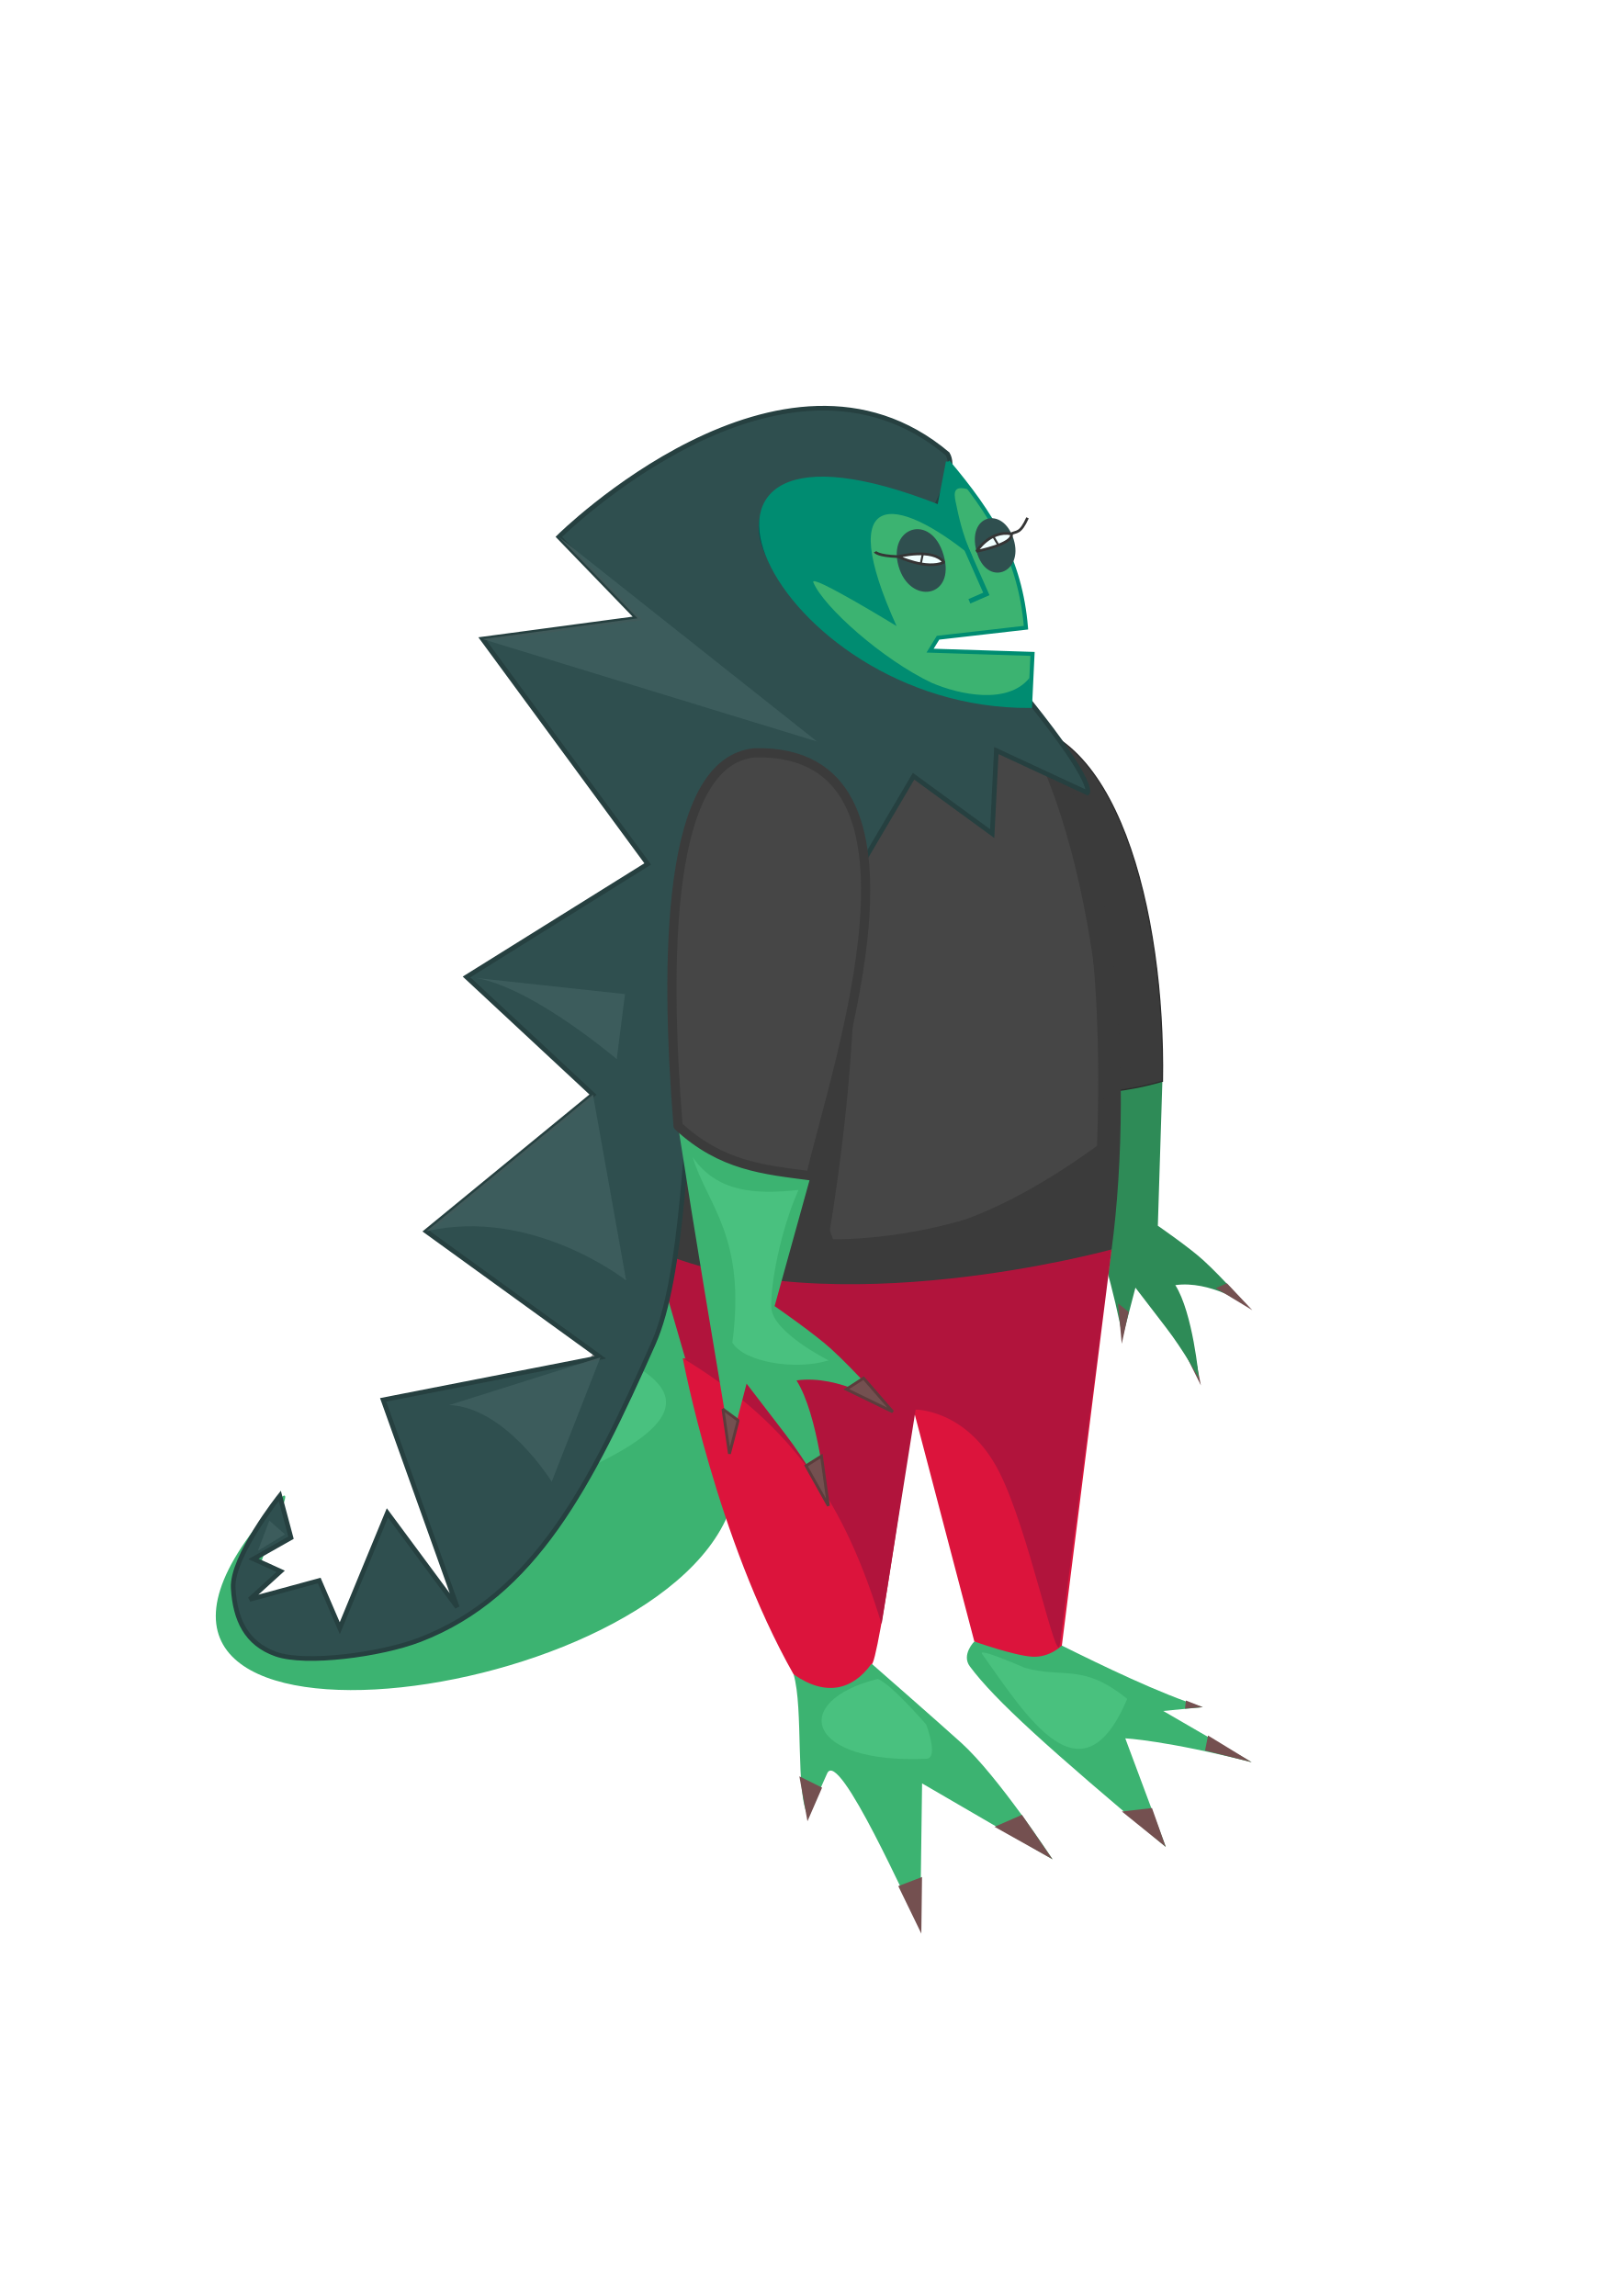
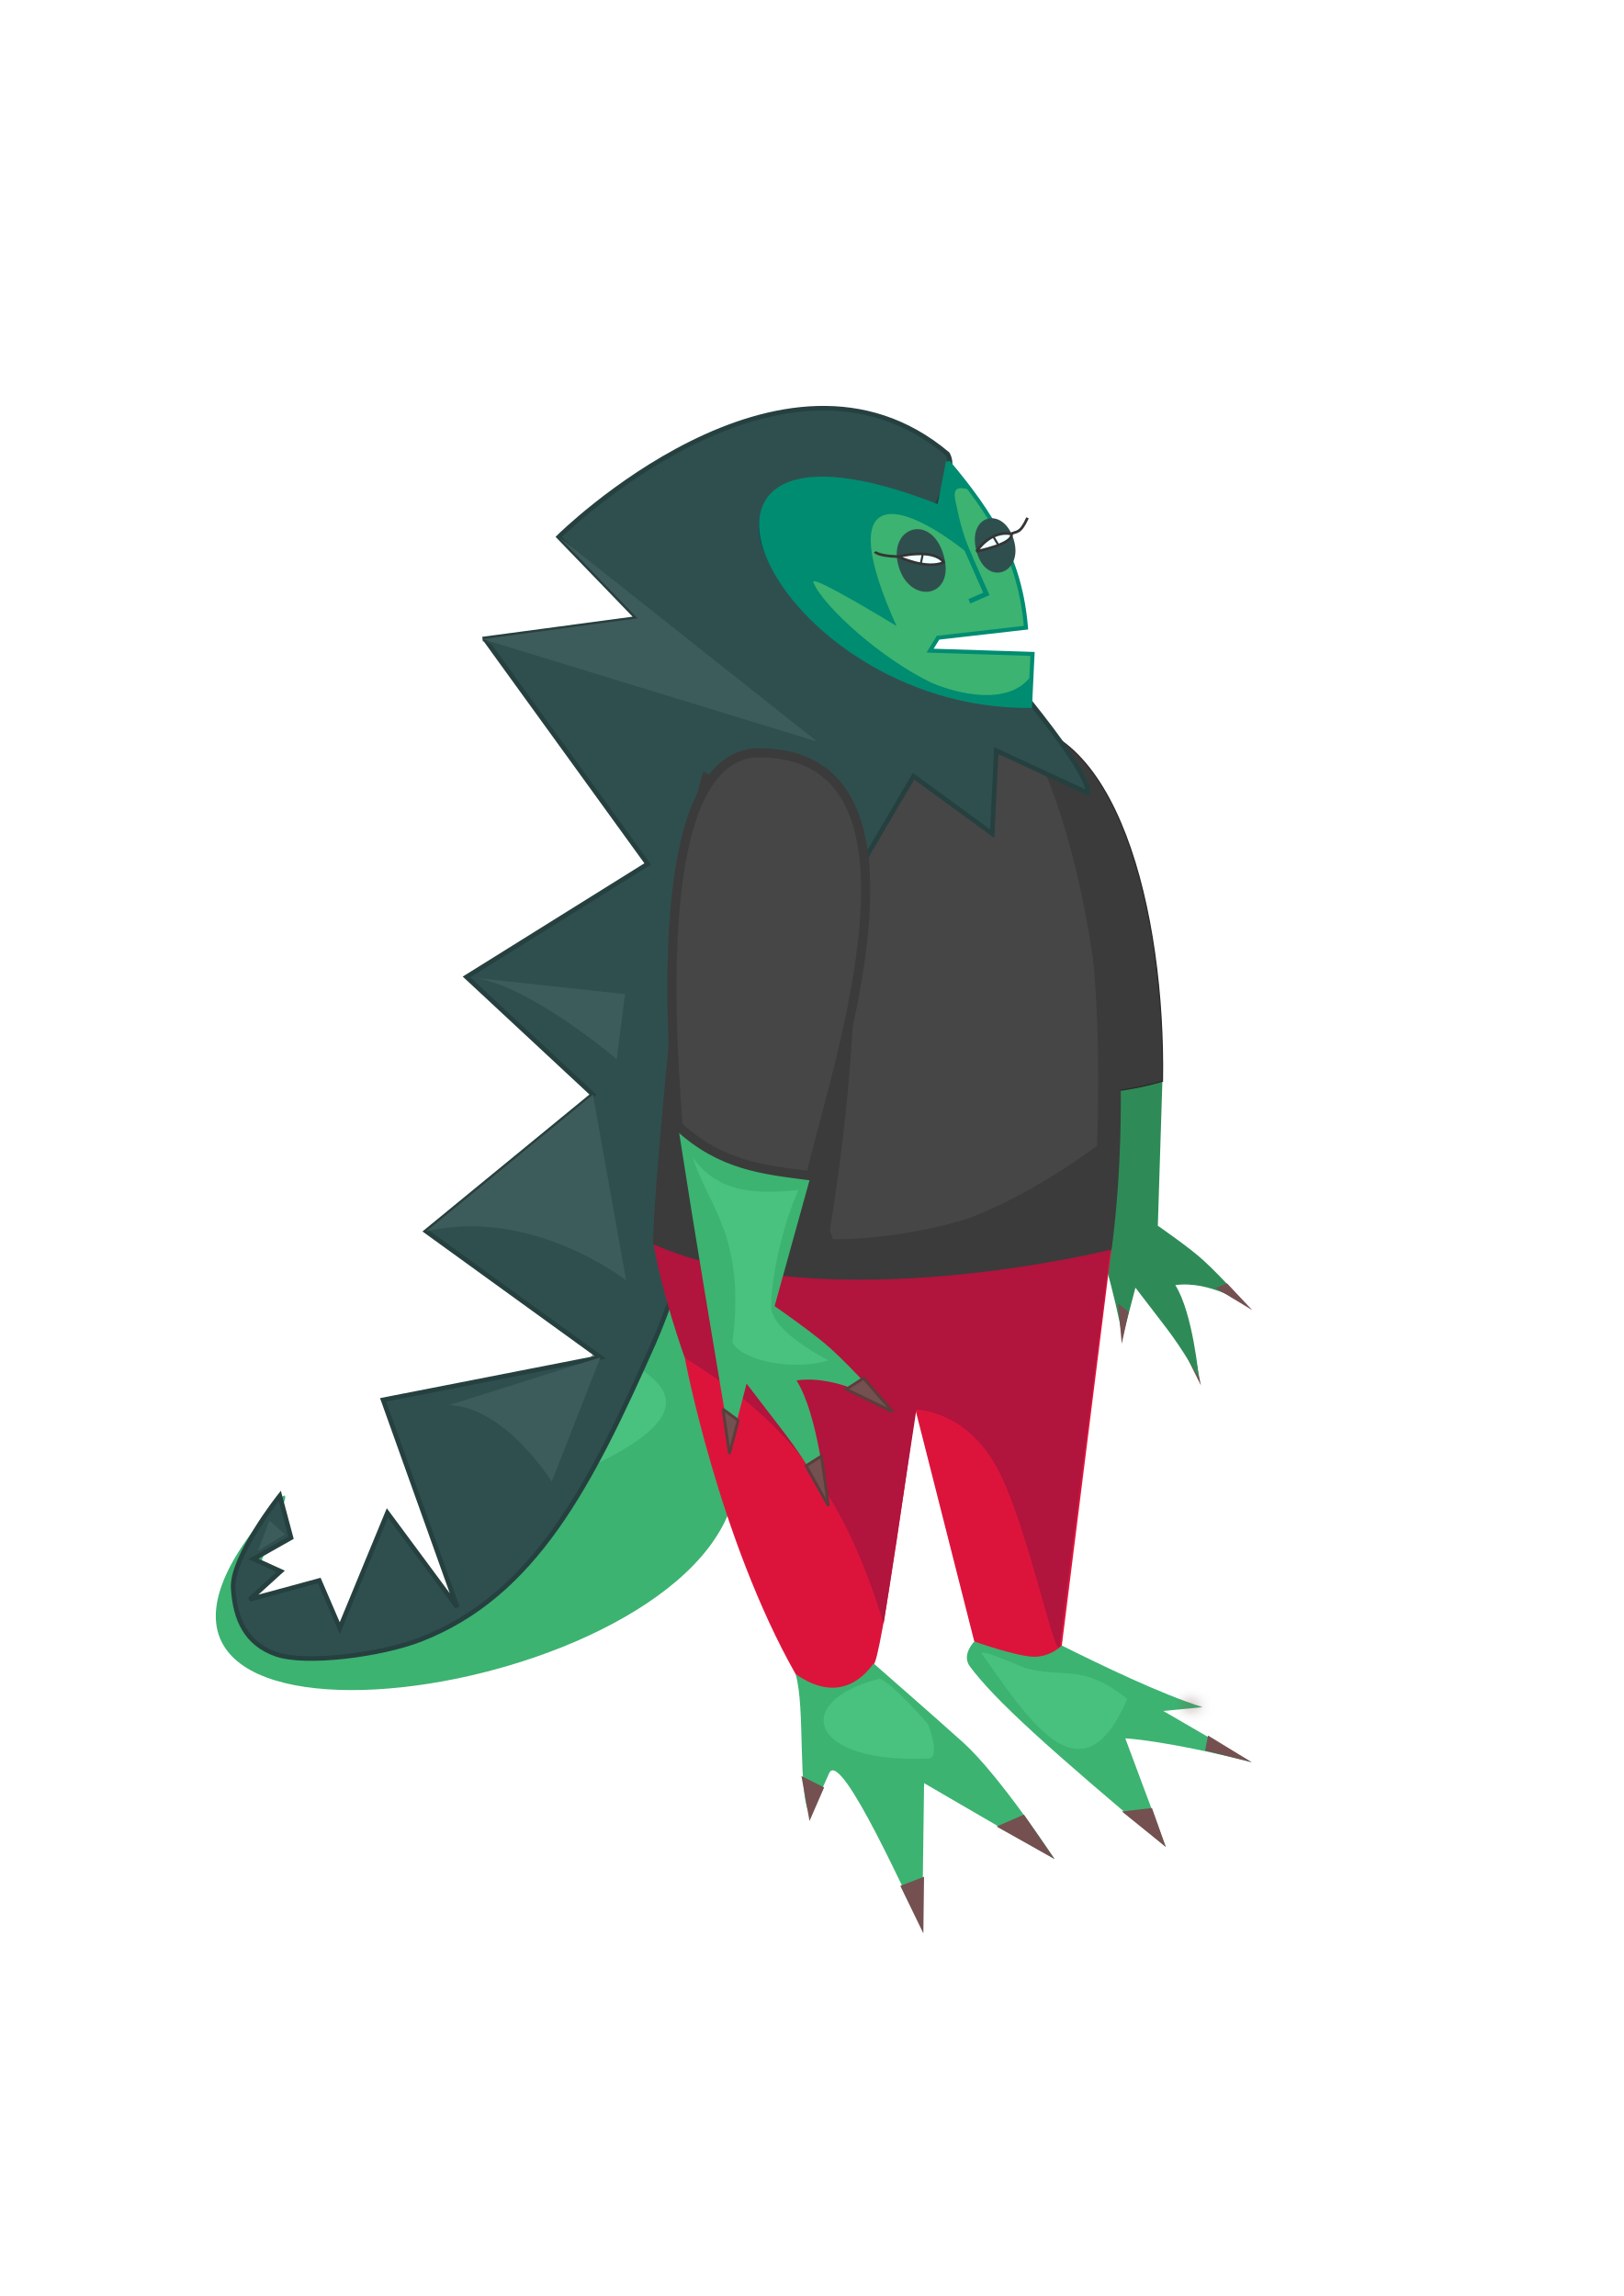
<svg xmlns="http://www.w3.org/2000/svg" width="210mm" height="297mm" version="1.1" viewBox="0 0 210 297">
  <style />
+   <defs>
+     <filter id="filter10247" x="-.875" y="-1.907" width="2.751" height="4.814" color-interpolation-filters="sRGB">
+       <feGaussianBlur stdDeviation="0.838" />
+     </filter>
+   </defs>
+   <g>
+     <g>
+       <path d="m50.634 212.44-0.533-16.736 9.037 12.2" fill="#008c00" style="mix-blend-mode:luminosity" />
+       <path d="m35.819 210.43 5.473-5.978 2.654 6.167" fill="#008c00" style="mix-blend-mode:luminosity" />
+       <path d="m32.175 206.4-0.241-2.191 3.462-0.84" fill="#008c00" style="mix-blend-mode:luminosity" />
+       <path d="m94.344 195.46c-10.086 26.343-92.736 35.795-57.933-1.797 2.77-2.209-7.625 14.817-2.138 17.126 7.995 3.365 24.414-2.982 27.964-6.81 8.627-9.304 23.974-36.603 23.974-36.603" fill="#3cb371" />
+       <path d="m82.254 176.74c7.439 4.431 6.403 9.947-23.116 19.52l19.805-23.797" fill="#49c17f" style="mix-blend-mode:luminosity" />
+       <path d="m62.719 82.669 21.055 29.088-23.438 14.617 16.355 15.219-21.562 17.688 22.526 16.298-28.102 5.502 9.585 26.823-9.037-12.2-6.155 14.914-2.654-6.167-8.999 2.445 4.008-3.639-3.516-1.599 4.851-2.745-1.448-5.423s-6.275 7.9-6.026 11.966 1.69 7.152 5.52 8.514 13.533 0.097 18.612-1.858c14.909-5.737 22.149-20.175 30.216-38.329 7.688-17.301 18.041-68.279 18.041-68.279" fill="#2f4f4f" stroke="#264040" stroke-width=".6" style="mix-blend-mode:normal" />
+       <path d="m80.985 165.64s-12.101-9.55-25.856-6.36l21.562-17.688" fill="#008c00" style="mix-blend-mode:luminosity" />
+       <path d="m79.765 137.01s-12.093-10.324-19.429-10.64l20.498 2.221" fill="#008c00" style="mix-blend-mode:luminosity" />
+       <path d="m62.412 82.669 20.039-2.683-10.175-10.541 33.405 26.48" fill="#008c00" style="mix-blend-mode:luminosity" />
+       <path d="m71.356 191.67s-5.915-9.605-13.25-9.921l19.55-6.17" fill="#008c00" style="mix-blend-mode:luminosity" />
+       <path d="m33.354 200.61 1.484-3.915 2.021 1.782" fill="#008c00" style="mix-blend-mode:luminosity" />
+     </g>
+   </g>
  <g>
    <g id="left-arm">
      <path d="m152.87 174.27 1.259-1.076 1.188 6.018z" fill="#745050" />
      <path d="m135.76 140.6s9.364-2.26 14.575-0.74l-0.586 18.697s4.054 2.795 5.866 4.45c2.547 2.326 5.48 5.722 5.48 5.722s-4.564-3.115-9.086-2.492c2.272 3.586 3.039 11.985 3.039 11.985s-2.029-3.616-4.21-6.452c-1.05-1.366-3.989-5.202-3.989-5.202l-1.675 6.422c-1.722-10.32-9.415-32.392-9.415-32.392z" fill="#2e8b57" />
      <path d="m145.98 169.71-0.899 4.116-0.474-5.218z" fill="#745050" />
      <path d="m157.24 166.62 1.445-0.616 3.287 3.48z" fill="#745050" />
      <path d="m150.34 139.86c-9.598 2.758-14.575 0.74-14.575 0.74 0 0-19.529-45.989-6.687-47.045 15.333-1.261 21.613 24.509 21.263 46.305z" fill="#3b3b3b" stroke="#2c2c2c" stroke-width=".166" />
    </g>
  </g>
  <g>
-     <g id="left-leg" transform="translate(15.119 20.411)">
-       <path d="m128.65 141.21-6.435 51.241c1.917 7.992-5.814 3.192-11.319-0.526l-7.872-30.014" fill="#dc143c" />
-       <path d="m128.65 141.21-6.7 51.116c-0.41 3.129-3.978-14.742-7.838-22.335-4.217-8.297-11.087-8.08-11.087-8.08z" fill="#b1b1b1" stop-color="#000000" style="font-variation-settings:normal;mix-blend-mode:darken;paint-order:stroke markers fill" />
-       <path d="m122.21 192.45c5.031 2.503 12.787 6.274 18.222 7.968l-5.105 0.493 11.433 6.633c-11.126-2.838-16.342-3.091-16.342-3.091l5.237 14.041c-15.112-12.688-22.093-18.967-25.345-23.355-1.114-1.503 0.581-3.214 0.581-3.214s5.119 1.819 7.473 1.966c2.3 0.144 3.846-1.44 3.846-1.44z" fill="#3cb371" stop-color="#000000" style="font-variation-settings:normal;mix-blend-mode:normal;paint-order:markers fill stroke" />
-       <path d="m130.67 199.35c-5.872 13.855-12.968 2.344-18.774-5.818-0.614-0.899 5.513 1.797 5.513 1.797 5.075 1.417 7.494-0.647 13.261 4.021z" fill="#0cc8fc" stop-color="#000000" style="font-variation-settings:normal;mix-blend-mode:luminosity;paint-order:stroke markers fill" />
-       <path d="m133.87 213.47 1.783 5.029-5.673-4.582z" fill="#745050" />
-       <path d="m141.12 204.09 5.643 3.451-6.027-1.507z" fill="#745050" />
-       <path d="m138.26 199.56 2.178 0.858-2.296 0.196z" fill="#745050" />
+     <g id="left-leg">
+       <path d="m143.84 160.84-6.513 52.017c1.917 7.992-5.814 3.192-11.319-0.526l-7.654-30.159z" fill="#dc143c" />
+       <path d="m143.72 160.7-6.649 52.037c-0.4 3.131-3.978-14.742-7.838-22.335-4.217-8.297-11.087-8.08-11.087-8.08z" fill="#b1b1b1" stop-color="#000000" style="font-variation-settings:normal;mix-blend-mode:darken;paint-order:stroke markers fill" />
+       <path d="m137.33 212.86c5.031 2.503 12.787 6.274 18.222 7.968l-5.105 0.493 11.433 6.633c-11.126-2.838-16.342-3.091-16.342-3.091l5.237 14.041c-15.112-12.688-22.093-18.967-25.345-23.355-1.114-1.503 0.581-3.214 0.581-3.214s5.119 1.819 7.473 1.966c2.3 0.144 3.846-1.44 3.846-1.44z" fill="#3cb371" stop-color="#000000" style="font-variation-settings:normal;mix-blend-mode:normal;paint-order:markers fill stroke" />
+       <path d="m145.78 219.77c-5.872 13.855-12.968 2.344-18.774-5.818-0.614-0.899 5.513 1.797 5.513 1.797 5.075 1.417 7.494-0.647 13.261 4.021z" fill="#0cc8fc" stop-color="#000000" style="font-variation-settings:normal;mix-blend-mode:luminosity;paint-order:stroke markers fill" />
+       <path d="m148.99 233.88 1.783 5.029-5.673-4.582z" fill="#745050" />
+       <path d="m156.24 224.5 5.643 3.451-6.027-1.507z" fill="#745050" />
+       <path d="m153.38 219.97 2.178 0.858-2.296 0.196z" fill="#745050" filter="url(#filter10247)" />
    </g>
  </g>
  <g>
    <g id="pelvis">
-       <path d="m84.51 160.72c48.932 3.326 59.256 0.898 59.256 0.898s-8.77 20.697-25.626 20.701c-10.234 2e-3 -29.739-6.15-29.739-6.15s-4.547-8.809-3.892-15.449" fill="#b1143c" />
+       <path d="m84.51 160.72c48.932 3.326 59.256 0.898 59.256 0.898s-8.77 20.697-25.626 20.701c-10.234 2e-3 -29.567-6.647-29.567-6.647s-3.082-8.619-4.064-14.951" fill="#b1143c" />
+     </g>
+   </g>
+   <g>
+     <g id="right-leg">
+       <path d="m112.74 214.96s8.779 7.679 11.864 10.473c4.721 4.277 11.783 15.045 11.783 15.045l-16.872-9.819-0.246 18.543c-1.348-2.249-10.517-23.224-12.033-19.828l-2.445 5.479c-1.683-2.739-0.59-13.983-1.899-18.311 0 0 4.019 1.672 6.02 1.233 1.547-0.34 3.828-2.816 3.828-2.816z" fill="#3cb371" />
+       <path d="m88.57 175.67 29.833 6.622s-4.619 34.06-5.459 32.94c-2.405 3.322-5.875 4.256-10.049 1.316-9.936-17.569-14.325-40.877-14.325-40.877" fill="#dc143c" />
+       <path d="m120.64 168.46-6.354 41.603c-4.728-15.507-11.287-25.645-25.712-34.396z" fill="#b1143c" stop-color="#000000" style="font-variation-settings:normal;mix-blend-mode:normal;paint-order:stroke markers fill" />
+       <path d="m113.76 217.15c1.583 0.465 6.288 5.89 6.288 5.89s1.664 4.374 0.035 4.432c-15.657 0.713-17.745-7.457-6.323-10.323z" fill="#49c17e" stop-color="#000000" style="font-variation-settings:normal;mix-blend-mode:luminosity;paint-order:stroke markers fill" />
+       <path d="m106.59 231.21-1.893 4.347-1.044-5.81z" fill="#745050" />
+       <path d="m119.51 242.77-0.089 7.321-2.982-6.144z" fill="#745050" />
+       <path d="m132.43 234.73 3.961 5.75-7.501-4.205z" fill="#745050" />
    </g>
  </g>
  <g>
    <g id="torso">
      <path d="m142.43 148.52c-28.032 20.406-39.013 8.983-57.569 11.7l22.275 0.089c-23.113-64.84 39.082-115.25 35.294-11.789z" fill="#464646" stroke="#3b3b3b" stroke-width="1.119" />
-       <path d="m143.77 161.62s-36.375 10.058-59.024 0.104c0.103-7.559 2.367-32.959 2.367-32.959 2.052-41.923 10.185-43.882 22.774-29.108 1.63 21.134 0.713 39.847-2.747 60.656 14.15 0.088 28.848-5.478 34.508-11.274 2.669-2.734 0.815-39.667-10.526-57 13.626 9.932 15.617 47.403 12.648 69.581z" fill="#3b3b3b" style="mix-blend-mode:normal" />
+       <path d="m143.77 161.62s-36.664 9.262-59.313-0.692c0.103-7.559 2.656-32.163 2.656-32.163 2.052-41.923 10.185-43.882 22.774-29.108 1.63 21.134 0.713 39.847-2.747 60.656 14.15 0.088 28.848-5.478 34.508-11.274 2.669-2.734 0.815-39.667-10.526-57 13.626 9.932 15.617 47.403 12.648 69.581z" fill="#3b3b3b" style="mix-blend-mode:normal" />
    </g>
  </g>
  <g>
    <g id="head">
-       <path d="m50.634 212.44-0.533-16.736 9.037 12.2" fill="#008c00" style="mix-blend-mode:luminosity" />
-       <path d="m35.819 210.43 5.473-5.978 2.654 6.167" fill="#008c00" style="mix-blend-mode:luminosity" />
-       <path d="m32.175 206.4-0.241-2.191 3.462-0.84" fill="#008c00" style="mix-blend-mode:luminosity" />
-       <path d="m94.344 195.46c-10.086 26.343-92.736 35.795-57.933-1.797 2.77-2.209-7.625 14.817-2.138 17.126 7.995 3.365 24.414-2.982 27.964-6.81 8.627-9.304 23.974-36.603 23.974-36.603" fill="#3cb371" />
-       <path d="m82.254 176.74c7.439 4.431 6.403 9.947-23.116 19.52l19.805-23.797" fill="#49c17f" style="mix-blend-mode:luminosity" />
-       <path d="m84.51 173.78c7.688-17.301 1.519-74.122 16.884-69.147 3.728 1.207 9.959 7.333 9.959 7.333l6.801-11.557 10.171 7.42 0.536-10.742 11.792 5.476s1.137-1.07-7.43-11.777c-30.098-8.676-7.41-26.448-10.667-32.065-21.338-17.977-50.28 10.723-50.28 10.723l10.175 10.541-20.039 2.683 21.362 29.088-23.438 14.617 16.355 15.219-21.562 17.688 22.526 16.298-28.102 5.502 9.585 26.823-9.037-12.2-6.155 14.914-2.654-6.167-8.999 2.445 4.008-3.639-3.516-1.599 4.851-2.745-1.448-5.423s-6.275 7.9-6.026 11.966 1.69 7.152 5.52 8.514 13.533 0.097 18.612-1.858c14.909-5.737 22.149-20.175 30.216-38.329z" fill="#2f4f4f" stroke="#264040" stroke-width=".6" style="mix-blend-mode:normal" />
-       <path d="m80.985 165.64s-12.101-9.55-25.856-6.36l21.562-17.688" fill="#008c00" style="mix-blend-mode:luminosity" />
-       <path d="m79.765 137.01s-12.093-10.324-19.429-10.64l20.498 2.221" fill="#008c00" style="mix-blend-mode:luminosity" />
+       <path d="m111.35 111.97 6.801-11.557 10.171 7.42 0.536-10.742 11.792 5.476s1.137-1.07-7.43-11.777c-30.098-8.676-7.41-26.448-10.667-32.065-21.338-17.977-50.28 10.723-50.28 10.723l10.175 10.541-20.039 2.683" fill="#2f4f4f" stroke="#264040" stroke-width=".6" style="mix-blend-mode:normal" />
      <path d="m62.412 82.669 20.039-2.683-10.175-10.541 33.405 26.48" fill="#008c00" style="mix-blend-mode:luminosity" />
-       <path d="m71.356 191.67s-5.915-9.605-13.25-9.921l19.55-6.17" fill="#008c00" style="mix-blend-mode:luminosity" />
-       <path d="m33.354 200.61 1.484-3.915 2.021 1.782" fill="#008c00" style="mix-blend-mode:luminosity" />
      <path d="m122.52 84.552-1.13-1.435-1.081 1.556 2.21-0.121" fill="#a0522d" opacity=".86" stroke="#800000" stroke-width=".31" style="mix-blend-mode:lighten;paint-order:fill markers stroke" />
      <path d="m125.29 84.537-1.345-1.345-1.427 1.36z" fill="#a0522d" opacity=".86" stroke="#800000" stroke-width=".31" style="mix-blend-mode:lighten;paint-order:fill markers stroke" />
      <path d="m129.48 84.537-1.263-1.671-0.652 1.589z" fill="#a0522d" opacity=".86" stroke="#800000" stroke-width=".31" style="mix-blend-mode:lighten;paint-order:fill markers stroke" />
      <path d="m127.57 84.455-1.508-1.304-0.774 1.385z" fill="#a0522d" opacity=".86" stroke="#800000" stroke-width=".31" style="mix-blend-mode:lighten;paint-order:fill markers stroke" />
      <path d="m131.6 84.537-0.733-1.63s-1.508 1.671-1.345 1.63c0.163-0.041 2.078 0 2.078 0z" fill="#a0522d" opacity=".86" stroke="#800000" stroke-width=".31" style="mix-blend-mode:lighten;paint-order:fill markers stroke" />
      <path d="m123.66 82.037-1.109 1.657-1.227-1.2z" fill="#a0522d" opacity=".86" stroke="#800000" stroke-width=".31" style="mix-blend-mode:lighten;paint-order:fill markers stroke" />
      <path d="m125.85 81.806-0.864 1.902-1.325-1.671z" fill="#a0522d" opacity=".86" stroke="#800000" stroke-width=".31" style="mix-blend-mode:lighten;paint-order:fill markers stroke" />
      <path d="m125.85 81.806 1.441 1.786 0.749-2.132z" fill="#a0522d" opacity=".86" stroke="#800000" stroke-width=".31" style="mix-blend-mode:lighten;paint-order:fill markers stroke" />
      <path d="m130.37 81.187 1.65 2.175 0.585-2.293z" fill="#a0522d" opacity=".86" stroke="#800000" stroke-width=".31" style="mix-blend-mode:lighten;paint-order:fill markers stroke" />
      <path d="m130.37 81.187s-0.771 2.291-1.001 2.233c-0.231-0.058-1.534-2.291-1.534-2.291z" fill="#a0522d" opacity=".86" stroke="#800000" stroke-width=".31" style="mix-blend-mode:lighten;paint-order:fill markers stroke" />
      <path d="m122.6 59.737-1.118 5.831c-40.599-16.033-21.707 25.956 11.738 25.748l0.321-6.73-13.253-0.422 1.035-1.67 11.371-1.302c-0.736-8.863-4.374-14.649-10.094-21.454z" fill="#3cb371" stroke="#008c71" stroke-width=".525" />
      <path d="m122.04 71.809c1.61 5.547-4.371 6.497-5.825 1.435-1.454-5.062 4.215-6.982 5.825-1.435z" fill="#2f4f4f" />
      <path d="m122.08 72.739c-1.422-1.908-5.922-0.737-5.922-0.737s3.658 1.752 5.922 0.737z" fill="#f0ffff" stroke="#353535" stroke-linejoin="bevel" stroke-width=".347" />
      <path d="m116.16 72.002c-2.73-0.089-2.978-0.631-2.978-0.631" fill="none" stroke="#353535" stroke-width=".347" />
      <path d="m124.79 70.544 2.778 6.285-2.195 0.953" fill-opacity="0" stroke="#008c71" stroke-width=".618" />
      <path d="m133.22 91.316-0.084-3.614c-2.794 3.469-8.998 2.181-12.616 0.635-6.342-2.998-13.996-9.803-15.332-13.01-0.459-1.224 10.769 5.657 10.769 5.657-8.086-17.876-0.188-17.14 9.823-8.94-1.431-3.156-1.854-5.642-2.175-7.095-0.314-1.417-0.119-2.074 1.445-1.698 1.082 0.26-2.45-3.515-2.45-3.515l-1.118 5.831c-12.941-4.579-18.467-4.262-21.421-1.537-4.385 4.046-0.488 9.576 3.314 14.323 4.725 5.899 16.136 13.437 29.845 12.962z" fill="#008cec" style="mix-blend-mode:darken" />
      <path d="m126.3 71.318c1.284 4.721 6.174 2.827 4.792-1.569-1.382-4.395-6.077-3.152-4.792 1.569z" fill="#2f4f4f" />
      <path d="m126.3 71.318s1.757-2.768 4.495-2.257c0.363 1.318-4.495 2.257-4.495 2.257z" fill="#f0ffff" stroke="#353535" stroke-linejoin="bevel" stroke-width=".347" />
      <path d="m130.79 69.061c0.659-0.38 1.143 0.068 2.105-2.078" fill="none" stroke="#353535" stroke-width=".347" />
      <path d="m119.35 71.67-0.26 1.244" fill="none" stroke="#353535" stroke-width=".265px" />
      <path d="m128.5 69.461 0.639 1.076" fill="none" stroke="#353535" stroke-width=".265px" />
    </g>
  </g>
  <g>
-     <g id="right-leg" transform="translate(15.119 20.411)">
-       <path d="m97.362 194.58s8.779 7.679 11.864 10.473c4.721 4.277 11.783 15.045 11.783 15.045l-16.872-9.819-0.246 18.543c-1.348-2.249-10.517-23.224-12.033-19.828l-2.445 5.479c-1.683-2.739-0.59-13.983-1.899-18.311 0 0 4.019 1.672 6.02 1.233 1.547-0.34 3.828-2.816 3.828-2.816z" fill="#3cb371" />
-       <path d="m73.189 155.29 29.833 6.622s-4.619 34.06-5.459 32.94c-2.405 3.322-5.875 4.256-10.049 1.316-9.936-17.569-14.325-40.877-14.325-40.877" fill="#dc143c" />
-       <path d="m103.45 161.01-4.546 28.671c-4.728-15.507-11.287-25.645-25.712-34.396z" fill="#b1143c" stop-color="#000000" style="font-variation-settings:normal;mix-blend-mode:normal;paint-order:stroke markers fill" />
-       <path d="m98.383 196.77c1.583 0.465 6.288 5.89 6.288 5.89s1.664 4.374 0.035 4.432c-15.657 0.713-17.745-7.457-6.323-10.323z" fill="#49c17e" stop-color="#000000" style="font-variation-settings:normal;mix-blend-mode:luminosity;paint-order:stroke markers fill" />
-       <path d="m91.206 210.83-1.893 4.347-1.044-5.81z" fill="#745050" />
-       <path d="m104.13 222.39-0.089 7.321-2.982-6.144z" fill="#745050" />
-       <path d="m117.05 214.35 3.961 5.75-7.501-4.205z" fill="#745050" />
-     </g>
-   </g>
-   <g>
    <g id="right-arm">
      <path d="m87.698 145.65s5.179 3.783 8.408 5.032 8.75 1.42 8.75 1.42l-4.671 16.852s5.072 3.497 7.34 5.568c3.187 2.91 6.857 7.159 6.857 7.159s-5.711-3.898-11.368-3.118c2.843 4.487 3.803 14.996 3.803 14.996s-2.539-4.525-5.267-8.072c-1.314-1.709-4.991-6.508-4.991-6.508l-2.096 8.036c-2.154-12.912-4.496-26.734-6.764-41.365z" fill="#3cb371" />
      <path d="m103.27 153.93c-2.284 5.128-3.647 12.174-3.512 15.227 0.141 3.172 7.402 6.814 7.402 6.814-4.25 1.336-10.938 0.236-12.44-2.301 1.81-13.703-3.205-17.714-5.132-23.975 3.182 4.548 8.042 4.831 13.681 4.235z" fill="#49c17e" stop-color="#000000" style="font-variation-settings:normal;mix-blend-mode:luminosity;paint-order:stroke markers fill" />
      <path d="m97.641 97.377c-11.448 1.031-11.678 26.625-9.943 48.269 5.602 5.202 11.148 5.663 17.158 6.452 3.239-14.087 17.672-55.248-7.215-54.721z" fill="#464646" stroke="#3b3b3b" stroke-linejoin="round" stroke-width="1.189" />
      <path d="m104.25 189.61 1.993-1.263 0.901 6.442z" fill="#745050" stroke="#5c3c3c" stroke-width=".365" />
      <path d="m95.469 183.74-1.125 4.314-0.844-5.776z" fill="#745050" stroke="#5c3c3c" stroke-linejoin="bevel" stroke-width=".365" />
      <path d="m109.46 179.71 2.226-1.439 3.779 4.354z" fill="#745050" stroke="#5c3c3c" stroke-width=".365" />
    </g>
  </g>
</svg>
